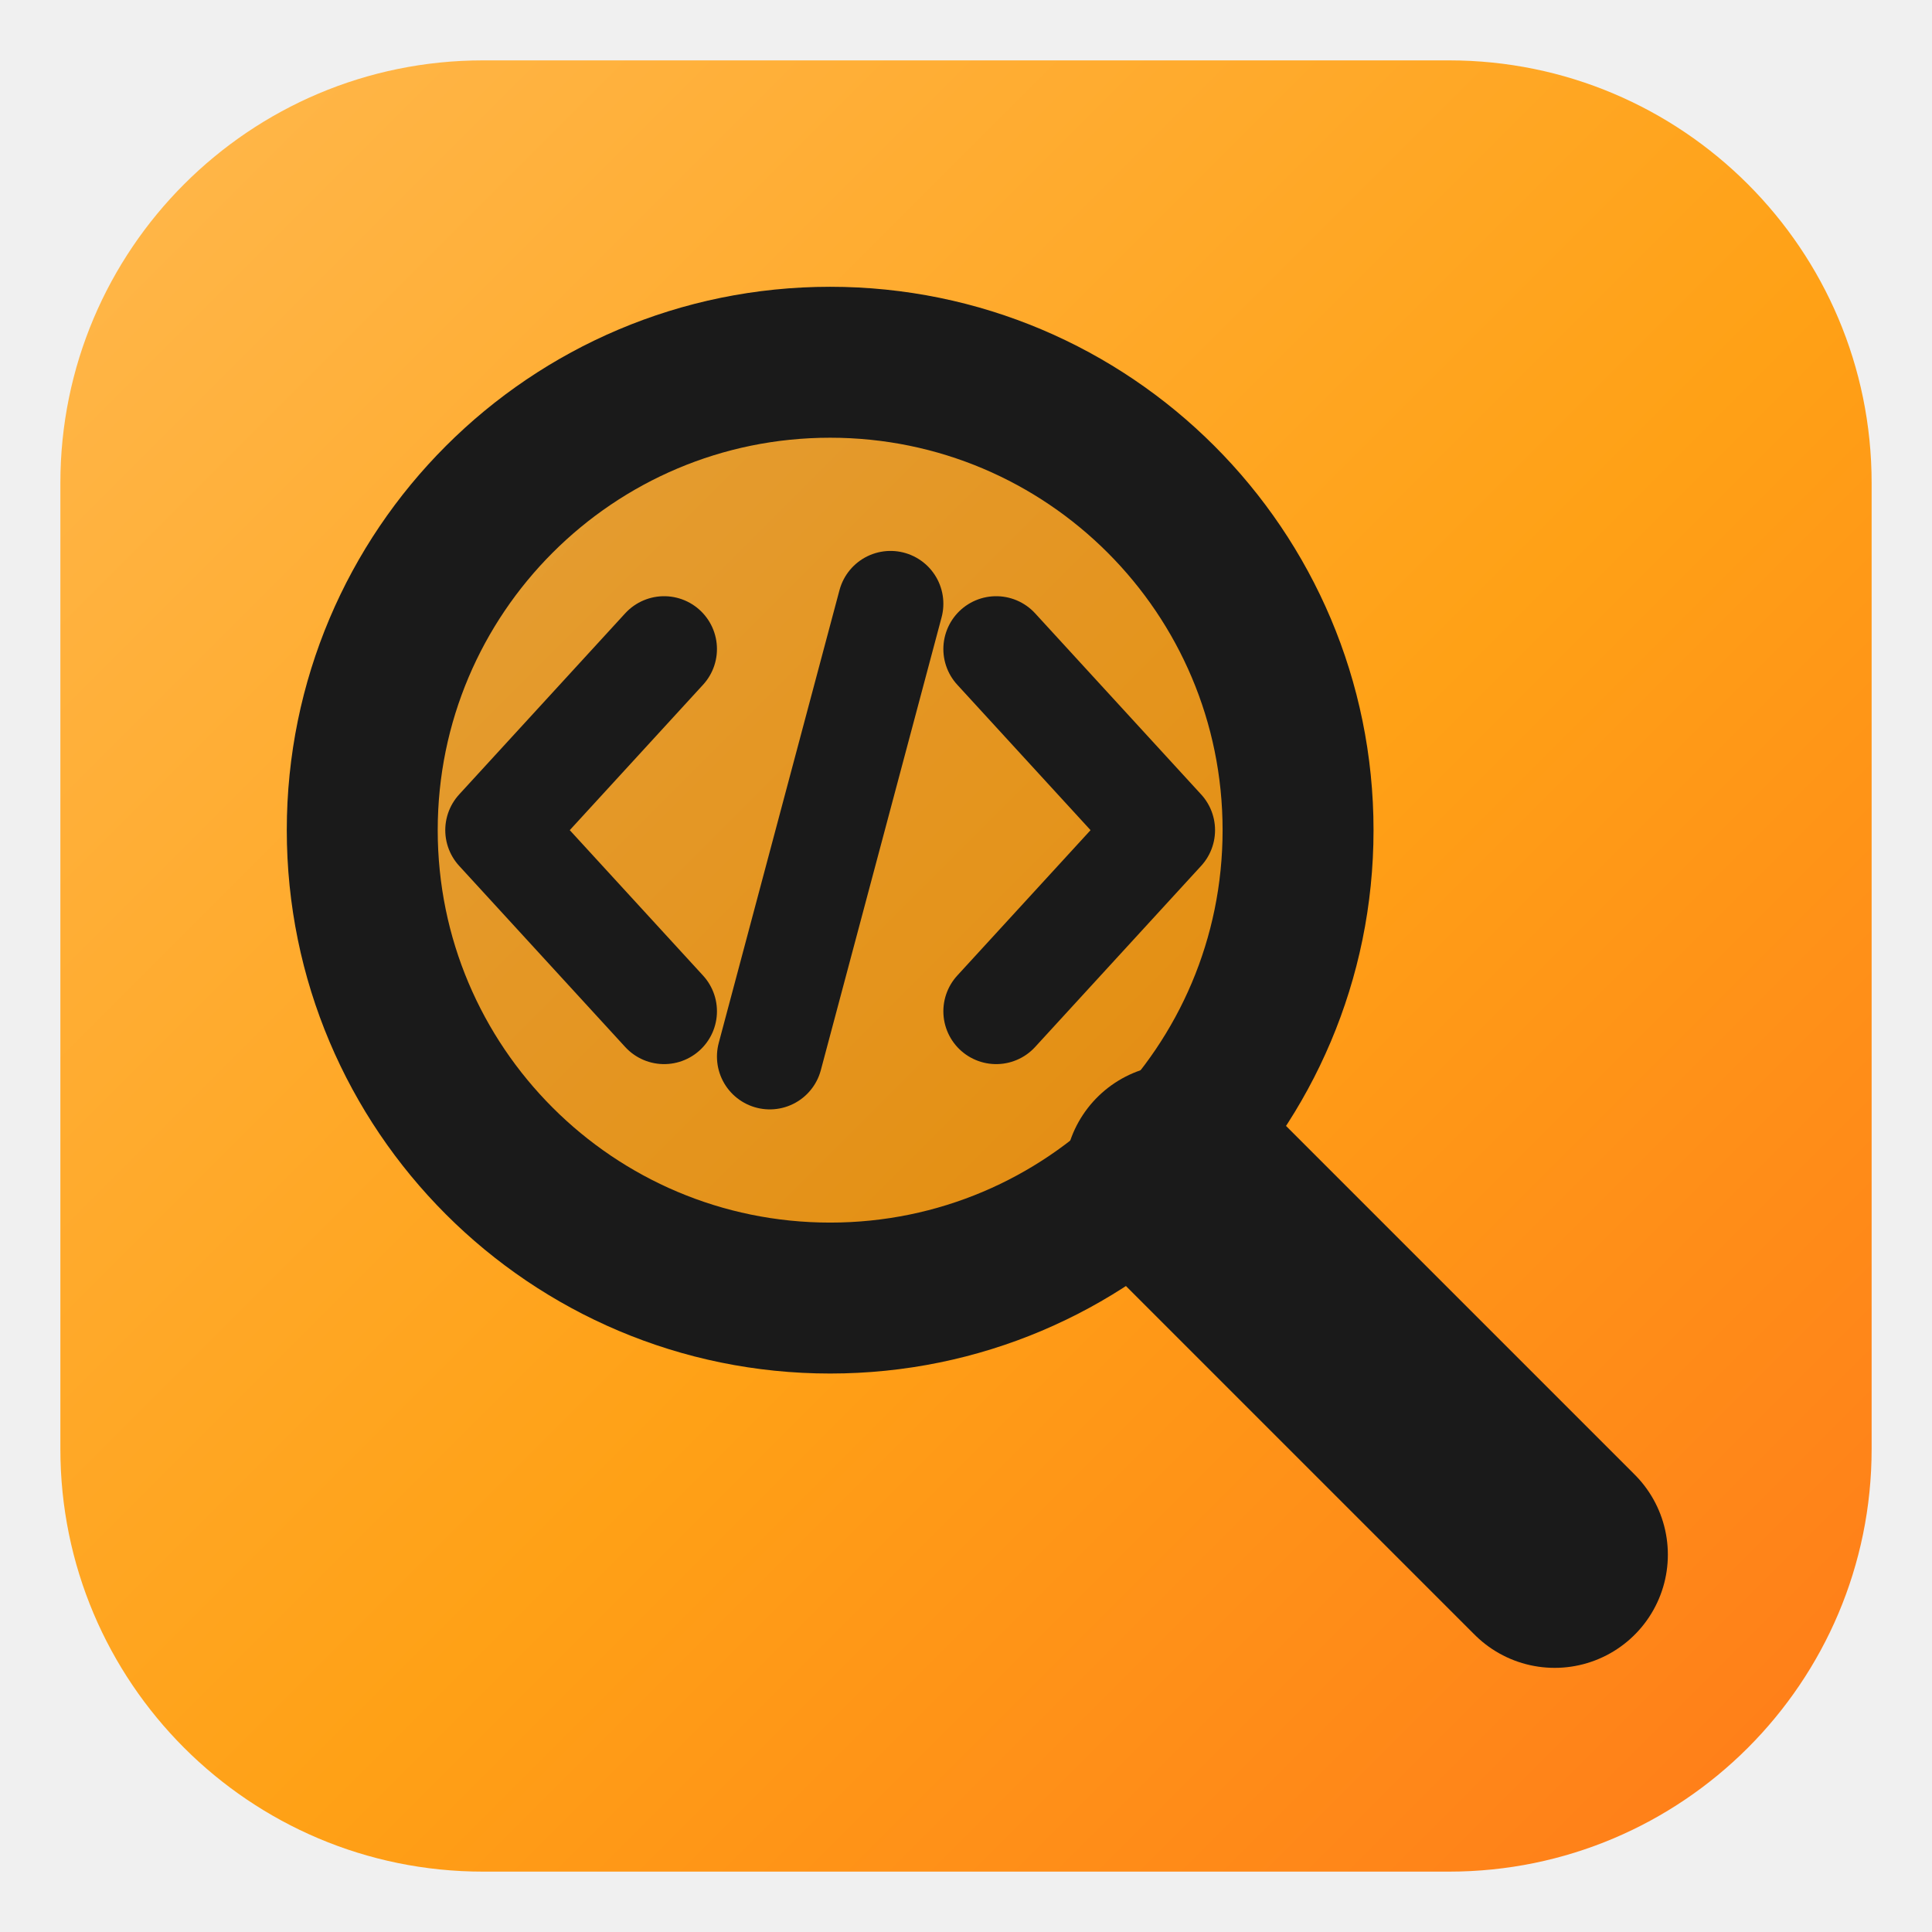
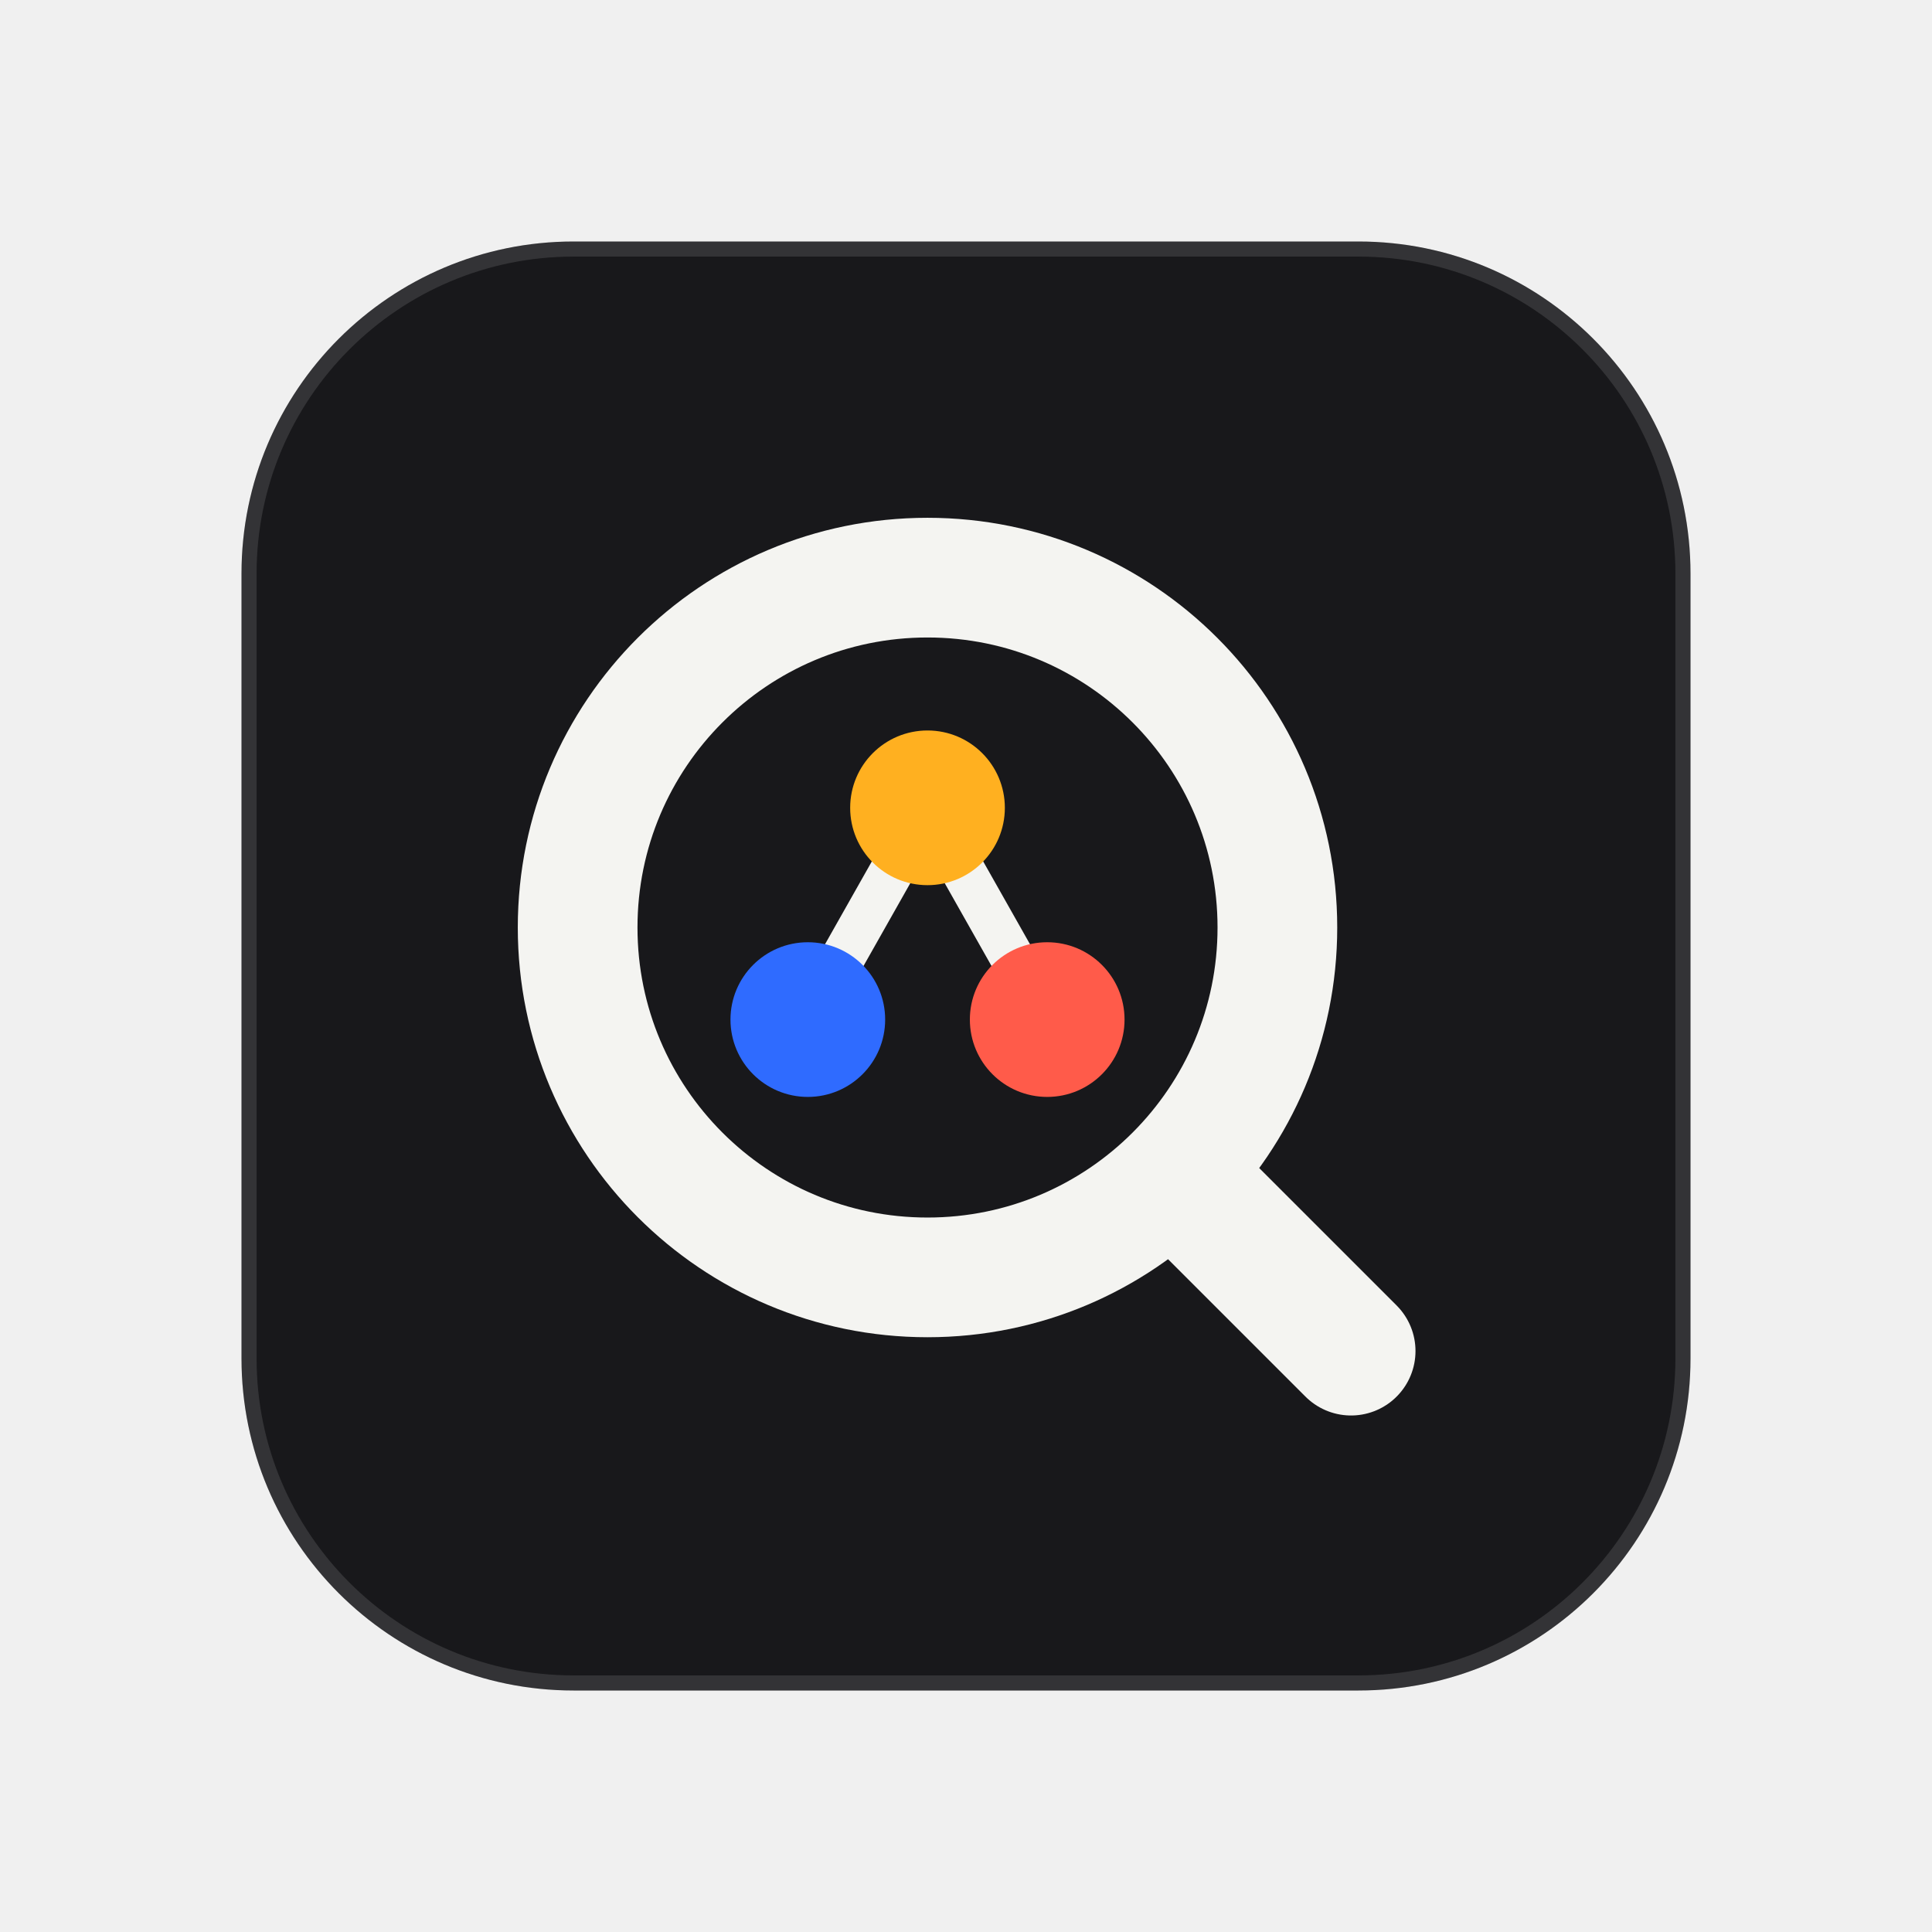
<svg xmlns="http://www.w3.org/2000/svg" viewBox="0 0 128 128" width="128" height="128">
-   <defs>
-     <linearGradient id="ls-bg" x1="0" y1="0" x2="1" y2="1">
-       <stop offset="0" stop-color="#ffb84d" />
-       <stop offset=".55" stop-color="#ffa116" />
-       <stop offset="1" stop-color="#ff7a1a" />
-     </linearGradient>
-   </defs>
-   <rect x="4" y="4" width="120" height="120" rx="28" fill="url(#ls-bg)" />
-   <circle cx="55" cy="55" r="31" fill="#1a1a1a" fill-opacity=".12" stroke="#1a1a1a" stroke-width="10" />
-   <path d="M78 78 L103 103" stroke="#1a1a1a" stroke-width="15" stroke-linecap="round" />
-   <path d="M44 43 L33 55 L44 67 M66 43 L77 55 L66 67 M59 40 L51 70" fill="none" stroke="#1a1a1a" stroke-width="7" stroke-linecap="round" stroke-linejoin="round" />
+   <rect x="16" y="16" width="96" height="96" rx="22" fill="#18181B" />
+   <rect x="16.5" y="16.5" width="95" height="95" rx="21.5" fill="none" stroke="#FFFFFF" stroke-opacity=".12" />
+   <g transform="translate(27.29 27.29) scale(1.22)">
+     <circle cx="28" cy="28" r="19" fill="none" stroke="#F4F4F1" stroke-width="6.5" />
+     <path d="M42 42L51 51" stroke="#F4F4F1" stroke-width="7" stroke-linecap="round" />
+     <path d="M28 21.5L21.5 33M28 21.5L34.5 33" fill="none" stroke="#F4F4F1" stroke-width="2.4" stroke-linecap="round" />
+     <circle cx="28" cy="21.5" r="4.2" fill="#FFB020" />
+     <circle cx="21.5" cy="33" r="4.2" fill="#2F6BFF" />
+     <circle cx="34.5" cy="33" r="4.2" fill="#FF5B4A" />
+   </g>
</svg>
